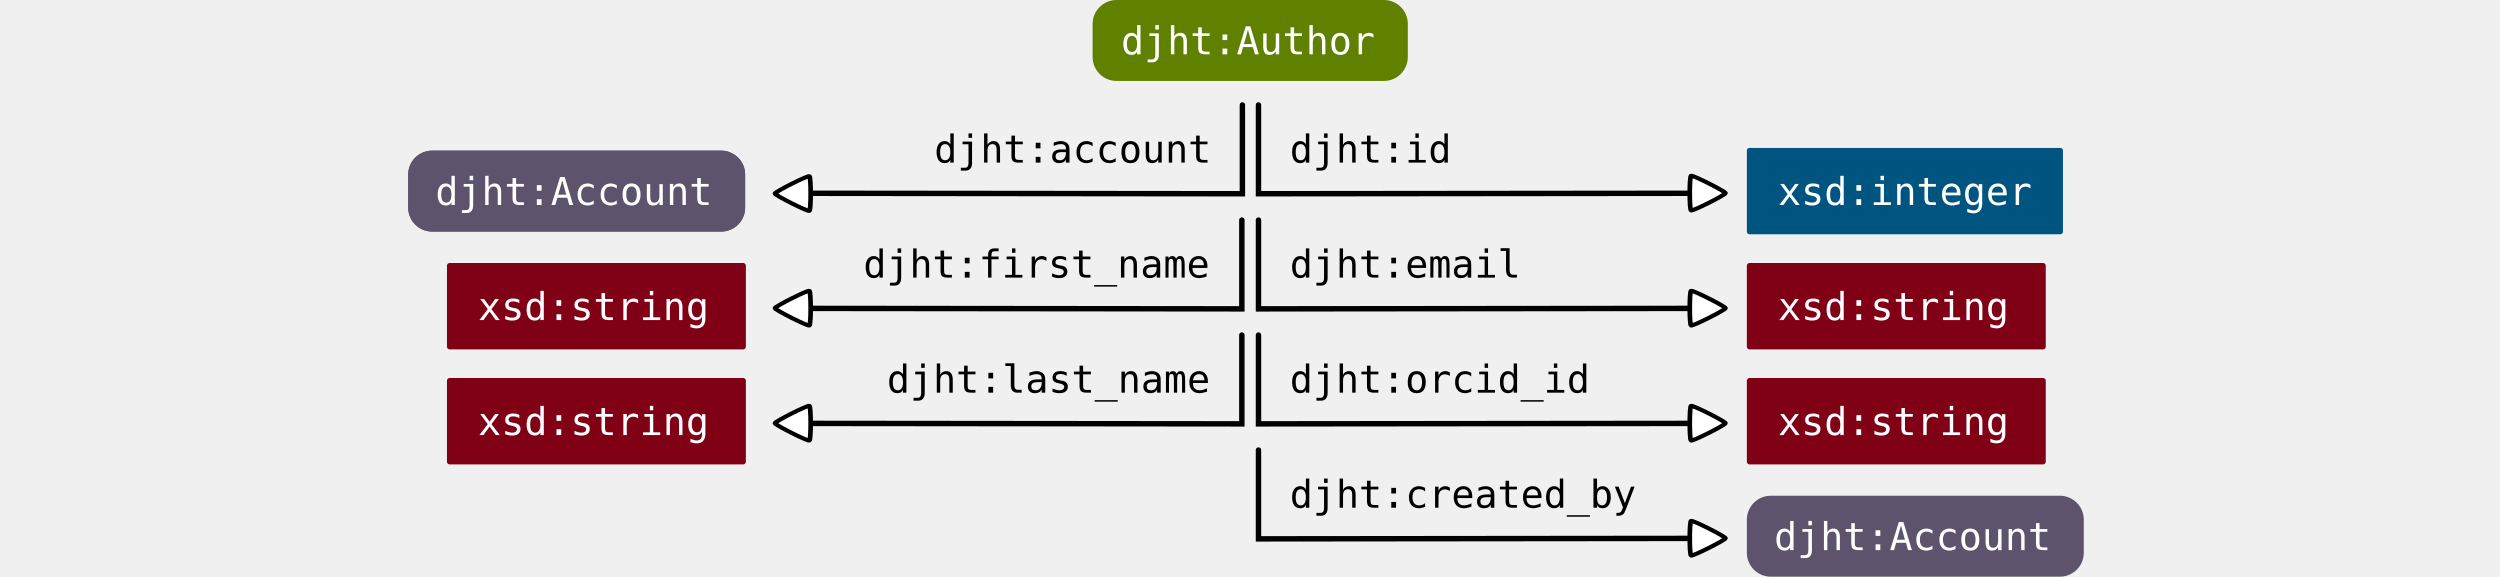
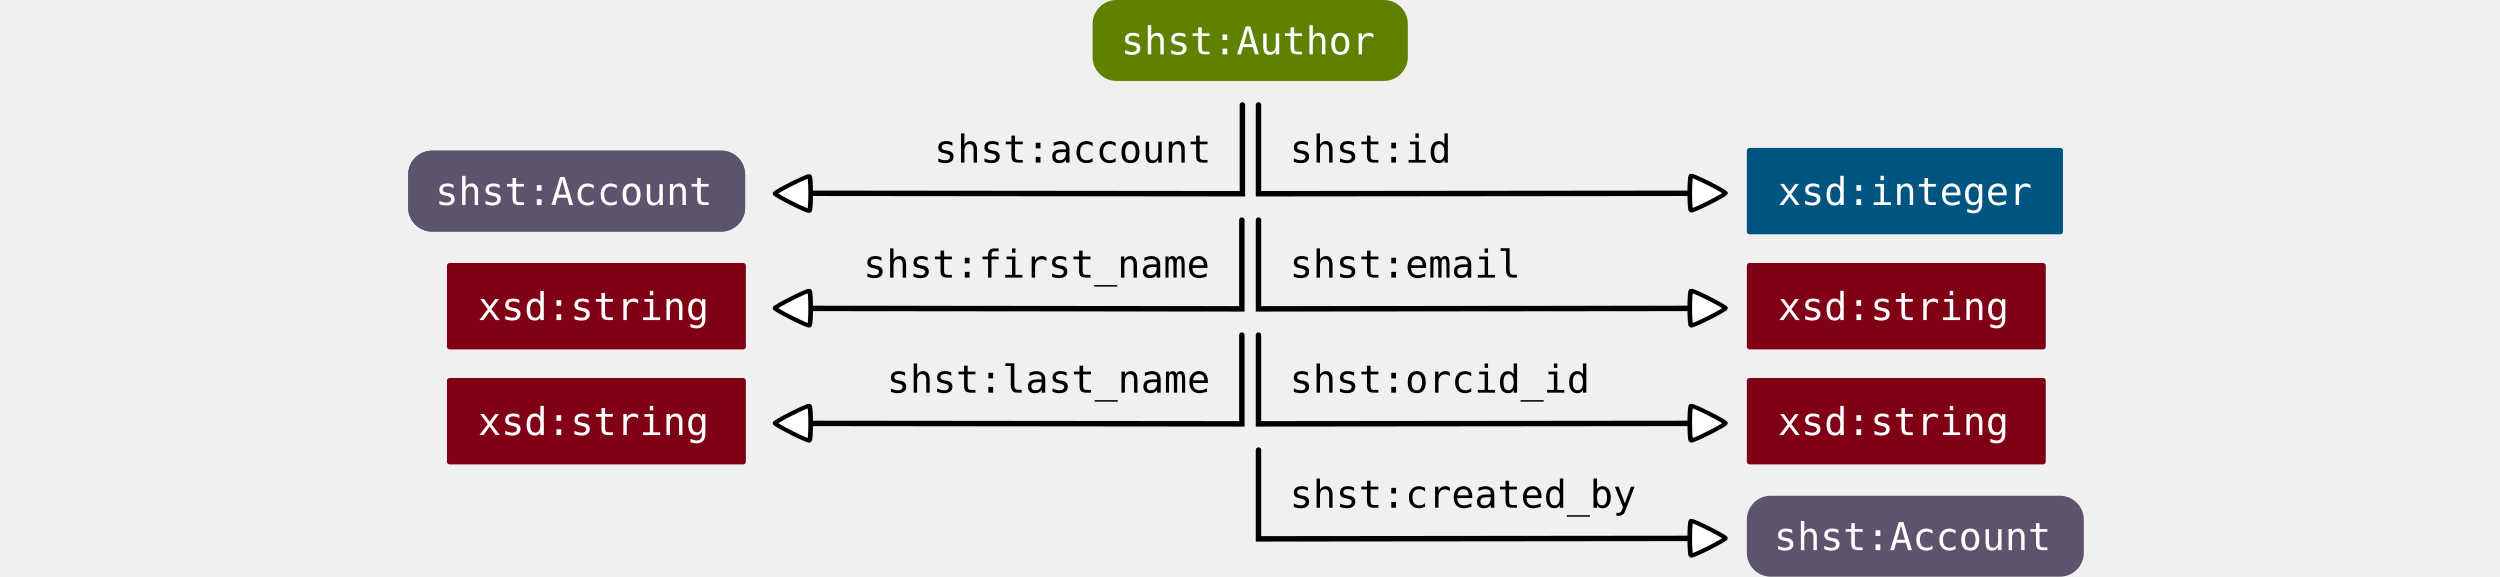
<svg xmlns="http://www.w3.org/2000/svg" width="230mm" height="53.056mm" version="1.1" viewBox="0 0 230 53.056" font-family="'Fira Code', monospace" font-size="3.528px">
  <g transform="translate(-342.8 -93.413)">
    <text x="428.748" y="108.373" fill="#000" stroke-width=".131" style="line-height:1.25" xml:space="preserve">
-       <tspan x="428.748" y="108.373" stroke-width=".131">djht:account</tspan>
+       <tspan x="428.748" y="108.373" stroke-width=".131">shst:account</tspan>
    </text>
    <text x="461.456" y="129.54" fill="#000" stroke-width=".131" style="line-height:1.25" xml:space="preserve">
-       <tspan x="461.456" y="129.54" stroke-width=".131">djht:orcid_id</tspan>
+       <tspan x="461.456" y="129.54" stroke-width=".131">shst:orcid_id</tspan>
    </text>
    <path d="m458.58 124.24v8.168l39.903-0.042" fill="none" stroke="#000" stroke-linecap="round" stroke-width=".5" />
    <path transform="matrix(-.549 .12832 .1471 .47889 637.28 74.545)" d="m267.07 52.47c-0.228 0.228-6.135-1.355-6.218-1.666-0.083-0.311 4.241-4.636 4.552-4.552 0.311 0.083 1.894 5.991 1.666 6.218z" fill="#fff" stroke="#000" stroke-linecap="round" stroke-linejoin="round" stroke-width=".754" />
    <text x="461.456" y="118.956" fill="#000" stroke-width=".131" style="line-height:1.25" xml:space="preserve">
-       <tspan x="461.456" y="118.956" stroke-width=".131">djht:email</tspan>
+       <tspan x="461.456" y="118.956" stroke-width=".131">shst:email</tspan>
    </text>
    <path d="m458.58 113.66v8.168l39.903-0.042" fill="none" stroke="#000" stroke-linecap="round" stroke-width=".5" />
    <path transform="matrix(-.549 .12832 .1471 .47889 637.28 63.962)" d="m267.07 52.47c-0.228 0.228-6.135-1.355-6.218-1.666-0.083-0.311 4.241-4.636 4.552-4.552 0.311 0.083 1.894 5.991 1.666 6.218z" fill="#fff" stroke="#000" stroke-linecap="round" stroke-linejoin="round" stroke-width=".754" />
    <text x="422.221" y="118.956" fill="#000" stroke-width=".131" style="line-height:1.25" xml:space="preserve">
-       <tspan x="422.221" y="118.956" stroke-width=".131">djht:first_name</tspan>
+       <tspan x="422.221" y="118.956" stroke-width=".131">shst:first_name</tspan>
    </text>
    <g stroke="#000" stroke-linecap="round">
      <path d="m457.05 113.66v8.168l-39.903-0.042" fill="none" stroke-width=".5" />
      <path d="m457.1 103.07v8.168l-39.903-0.042" fill="none" stroke-width=".5" />
      <path transform="matrix(.549 .12832 -.1471 .47889 278.36 53.418)" d="m267.07 52.47c-0.228 0.228-6.135-1.355-6.218-1.666-0.083-0.311 4.241-4.636 4.552-4.552 0.311 0.083 1.894 5.991 1.666 6.218z" fill="#fff" stroke-linejoin="round" stroke-width=".754" />
      <path transform="matrix(.549 .12832 -.1471 .47889 278.36 63.962)" d="m267.07 52.47c-0.228 0.228-6.135-1.355-6.218-1.666-0.083-0.311 4.241-4.636 4.552-4.552 0.311 0.083 1.894 5.991 1.666 6.218z" fill="#fff" stroke-linejoin="round" stroke-width=".754" />
    </g>
    <g>
      <rect x="503.76" y="117.86" width="27" height="7.447" rx="0" ry="0" fill="#800015" stroke="#800015" stroke-linecap="round" stroke-linejoin="round" stroke-width=".5" />
      <text x="506.375" y="122.857" fill="#fff" stroke-width=".131" style="line-height:1.25" xml:space="preserve">
        <tspan x="506.375" y="122.857" fill="#fff" stroke-width=".131">xsd:string</tspan>
      </text>
      <rect x="503.76" y="128.44" width="27" height="7.447" rx="0" ry="0" fill="#800015" stroke="#800015" stroke-linecap="round" stroke-linejoin="round" stroke-width=".5" />
      <text x="506.375" y="133.441" fill="#fff" stroke-width=".131" style="line-height:1.25" xml:space="preserve">
        <tspan x="506.375" y="133.441" fill="#fff" stroke-width=".131">xsd:string</tspan>
      </text>
      <rect x="384.17" y="117.86" width="27" height="7.447" rx="0" ry="0" fill="#800015" stroke="#800015" stroke-linecap="round" stroke-linejoin="round" stroke-width=".5" />
      <text x="386.783" y="122.857" fill="#fff" stroke-width=".131" style="line-height:1.25" xml:space="preserve">
        <tspan x="386.783" y="122.857" fill="#fff" stroke-width=".131">xsd:string</tspan>
      </text>
      <text x="424.392" y="129.54" fill="#000" stroke-width=".131" style="line-height:1.25" xml:space="preserve">
-         <tspan x="424.392" y="129.54" stroke-width=".131">djht:last_name</tspan>
+         <tspan x="424.392" y="129.54" stroke-width=".131">shst:last_name</tspan>
      </text>
    </g>
    <path d="m457.05 124.24v8.168l-39.903-0.042" fill="none" stroke="#000" stroke-linecap="round" stroke-width=".5" />
    <path transform="matrix(.549 .12832 -.1471 .47889 278.36 74.545)" d="m267.07 52.47c-0.228 0.228-6.135-1.355-6.218-1.666-0.083-0.311 4.241-4.636 4.552-4.552 0.311 0.083 1.894 5.991 1.666 6.218z" fill="#fff" stroke="#000" stroke-linecap="round" stroke-linejoin="round" stroke-width=".754" />
    <g>
      <rect x="384.17" y="128.44" width="27" height="7.447" rx="0" ry="0" fill="#800015" stroke="#800015" stroke-linecap="round" stroke-linejoin="round" stroke-width=".5" />
      <text x="386.783" y="133.441" fill="#fff" stroke-width=".131" style="line-height:1.25" xml:space="preserve">
        <tspan x="386.783" y="133.441" fill="#fff" stroke-width=".131">xsd:string</tspan>
      </text>
      <rect x="443.32" y="93.413" width="29" height="7.447" ry="2.204" fill="#608000" />
      <text x="445.931" y="98.415" fill="#fff" stroke-width=".131" style="line-height:1.25" xml:space="preserve">
-         <tspan x="445.931" y="98.415" fill="#fff" stroke-width=".131">djht:Author</tspan>
+         <tspan x="445.931" y="98.415" fill="#fff" stroke-width=".131">shst:Author</tspan>
      </text>
    </g>
    <g transform="translate(38.605 10.089)">
      <rect x="341.75" y="97.184" width="31" height="7.447" ry="2.204" fill="#5d536c" />
      <text x="344.244" y="102.185" fill="#fff" stroke-width=".131" style="line-height:1.25" xml:space="preserve">
-         <tspan x="344.244" y="102.185" fill="#fff" stroke-width=".131">djht:Account</tspan>
+         <tspan x="344.244" y="102.185" fill="#fff" stroke-width=".131">shst:Account</tspan>
      </text>
    </g>
    <text x="461.456" y="140.123" fill="#000" stroke-width=".131" style="line-height:1.25" xml:space="preserve">
-       <tspan x="461.456" y="140.123" stroke-width=".131">djht:created_by</tspan>
+       <tspan x="461.456" y="140.123" stroke-width=".131">shst:created_by</tspan>
    </text>
    <path d="m458.58 134.82v8.168l39.903-0.042" fill="none" stroke="#000" stroke-linecap="round" stroke-width=".5" />
    <path transform="matrix(-.549 .12832 .1471 .47889 637.28 85.128)" d="m267.07 52.47c-0.228 0.228-6.135-1.355-6.218-1.666-0.083-0.311 4.241-4.636 4.552-4.552 0.311 0.083 1.894 5.991 1.666 6.218z" fill="#fff" stroke="#000" stroke-linecap="round" stroke-linejoin="round" stroke-width=".754" />
    <g>
      <rect x="503.51" y="139.02" width="31" height="7.447" ry="2.204" fill="#5d536c" />
      <text x="506.012" y="144.024" fill="#fff" stroke-width=".131" style="line-height:1.25" xml:space="preserve">
-         <tspan x="506.012" y="144.024" fill="#fff" stroke-width=".131">djht:Account</tspan>
+         <tspan x="506.012" y="144.024" fill="#fff" stroke-width=".131">shst:Account</tspan>
      </text>
      <rect x="380.35" y="107.27" width="31" height="7.447" ry="2.204" fill="#5d536c" />
      <text x="382.849" y="112.274" fill="#fff" stroke-width=".131" style="line-height:1.25" xml:space="preserve">
-         <tspan x="382.849" y="112.274" fill="#fff" stroke-width=".131">djht:Account</tspan>
+         <tspan x="382.849" y="112.274" fill="#fff" stroke-width=".131">shst:Account</tspan>
      </text>
      <text x="461.456" y="108.373" fill="#000" stroke-width=".131" style="line-height:1.25" xml:space="preserve">
-         <tspan x="461.456" y="108.373" stroke-width=".131">djht:id</tspan>
+         <tspan x="461.456" y="108.373" stroke-width=".131">shst:id</tspan>
      </text>
    </g>
    <g stroke-linecap="round">
      <path d="m458.58 103.07v8.168l39.903-0.042" fill="none" stroke="#000" stroke-width=".5" />
      <path transform="matrix(-.549 .12832 .1471 .47889 637.28 53.378)" d="m267.07 52.47c-0.228 0.228-6.135-1.355-6.218-1.666-0.083-0.311 4.241-4.636 4.552-4.552 0.311 0.083 1.894 5.991 1.666 6.218z" fill="#fff" stroke="#000" stroke-linejoin="round" stroke-width=".754" />
      <rect x="503.76" y="107.27" width="28.582" height="7.447" rx="0" ry="0" fill="#005580" stroke="#005580" stroke-linejoin="round" stroke-width=".5" />
    </g>
    <text x="506.375" y="112.274" fill="#fff" stroke-width=".131" style="line-height:1.25" xml:space="preserve">
      <tspan x="506.375" y="112.274" fill="#fff" stroke-width=".131">xsd:integer</tspan>
    </text>
  </g>
</svg>
